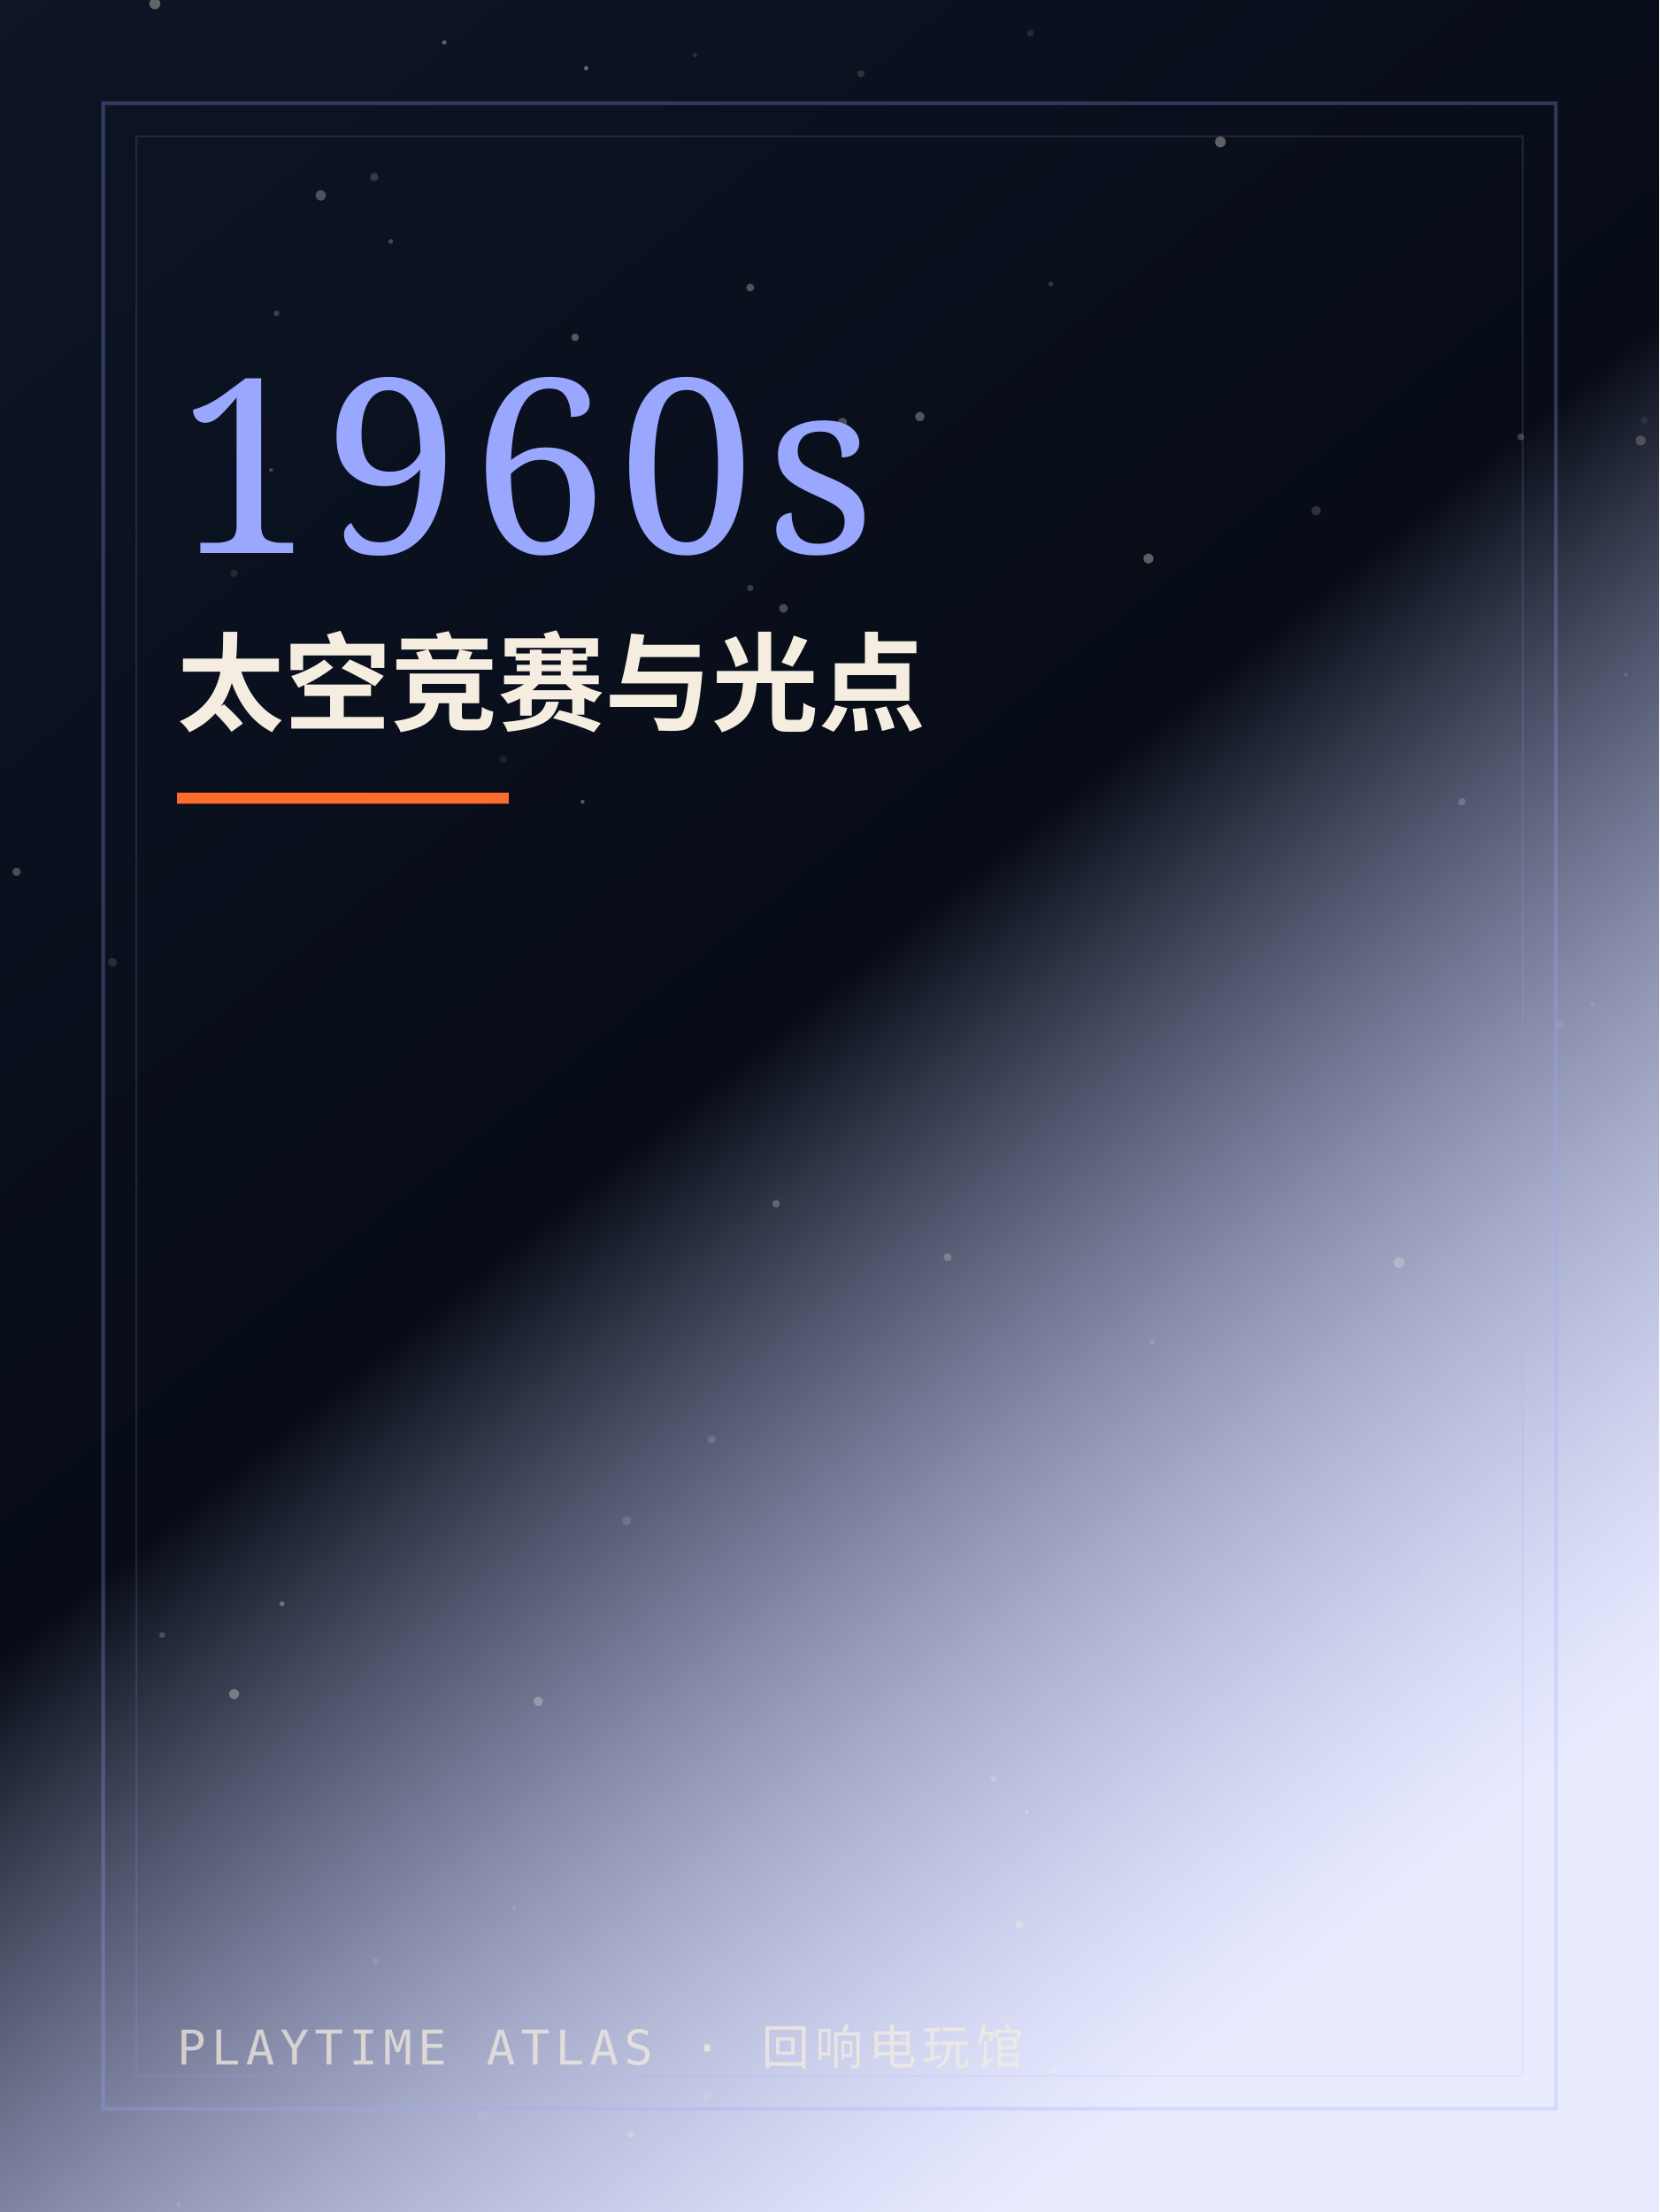
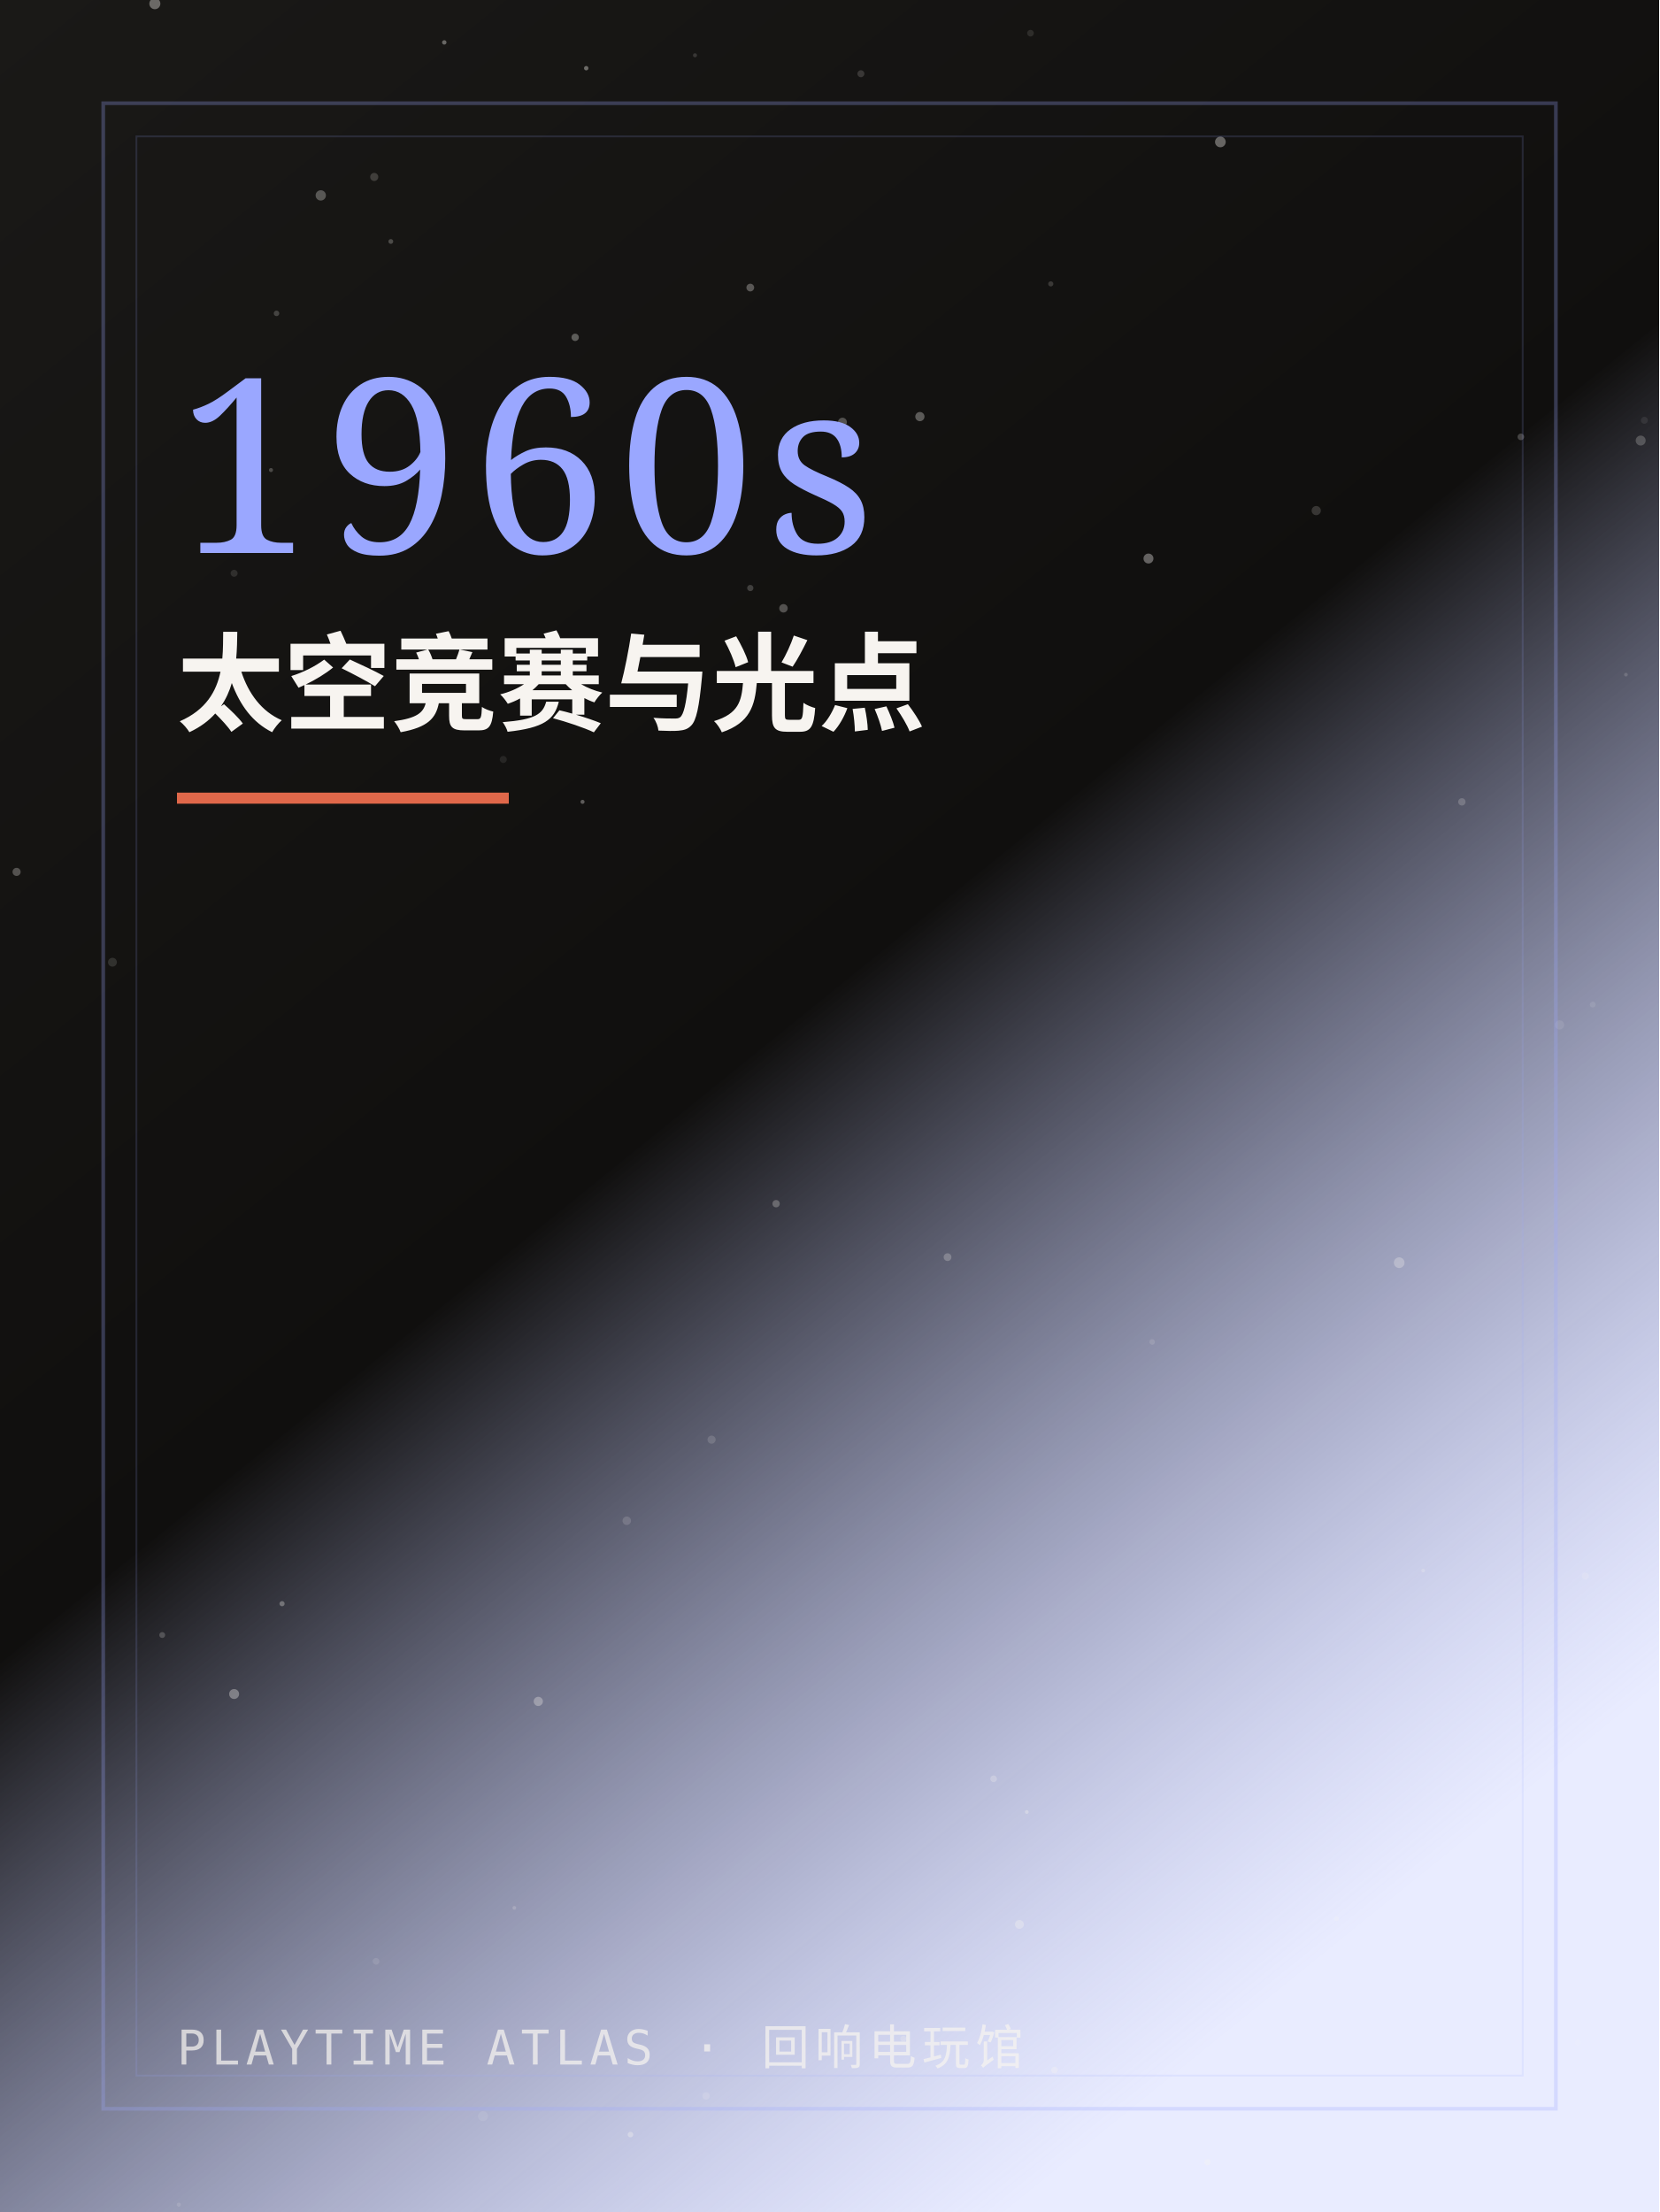
<svg xmlns="http://www.w3.org/2000/svg" viewBox="0 0 900 1200" width="900" height="1200" role="img" aria-label="1960s 太空竞赛与光点 年代海报">
  <defs>
    <linearGradient id="pg" x1="0" y1="0" x2="0.6" y2="1">
-       <stop offset="0%" stop-color="#0D1526" />
-       <stop offset="55%" stop-color="#070C16" />
+       <stop offset="0%" stop-color="#1A1917" />
+       <stop offset="55%" stop-color="#100F0E" />
      <stop offset="100%" stop-color="#9AA7FF" stop-opacity="0.22" />
    </linearGradient>
  </defs>
  <rect width="900" height="1200" fill="url(#pg)" />
-   <circle cx="61" cy="522" r="2.4" fill="#F4EDE0" opacity="0.13" />
-   <circle cx="490" cy="1106" r="1.6" fill="#F4EDE0" opacity="0.24" />
-   <circle cx="204" cy="1064" r="1.8" fill="#F4EDE0" opacity="0.11" />
-   <circle cx="340" cy="825" r="2.3" fill="#F4EDE0" opacity="0.15" />
-   <circle cx="793" cy="435" r="2.0" fill="#F4EDE0" opacity="0.20" />
-   <circle cx="241" cy="23" r="1.2" fill="#F4EDE0" opacity="0.36" />
-   <circle cx="846" cy="556" r="2.5" fill="#F4EDE0" opacity="0.10" />
-   <circle cx="84" cy="2" r="3.0" fill="#F4EDE0" opacity="0.37" />
-   <circle cx="421" cy="653" r="2.0" fill="#F4EDE0" opacity="0.26" />
-   <circle cx="860" cy="855" r="1.9" fill="#F4EDE0" opacity="0.15" />
-   <circle cx="625" cy="728" r="1.5" fill="#F4EDE0" opacity="0.13" />
-   <circle cx="312" cy="183" r="2.0" fill="#F4EDE0" opacity="0.32" />
-   <circle cx="714" cy="277" r="2.5" fill="#F4EDE0" opacity="0.17" />
-   <circle cx="127" cy="919" r="2.7" fill="#F4EDE0" opacity="0.34" />
-   <circle cx="825" cy="237" r="1.8" fill="#F4EDE0" opacity="0.23" />
-   <circle cx="383" cy="1137" r="2.0" fill="#F4EDE0" opacity="0.16" />
-   <circle cx="864" cy="545" r="1.6" fill="#F4EDE0" opacity="0.10" />
-   <circle cx="150" cy="170" r="1.5" fill="#F4EDE0" opacity="0.21" />
-   <circle cx="147" cy="255" r="1.1" fill="#F4EDE0" opacity="0.24" />
-   <circle cx="662" cy="77" r="2.9" fill="#F4EDE0" opacity="0.37" />
-   <circle cx="407" cy="156" r="2.1" fill="#F4EDE0" opacity="0.30" />
-   <circle cx="655" cy="1173" r="1.7" fill="#F4EDE0" opacity="0.32" />
-   <circle cx="882" cy="366" r="1.0" fill="#F4EDE0" opacity="0.16" />
-   <circle cx="318" cy="37" r="1.2" fill="#F4EDE0" opacity="0.38" />
-   <circle cx="203" cy="96" r="2.2" fill="#F4EDE0" opacity="0.18" />
-   <circle cx="892" cy="228" r="1.9" fill="#F4EDE0" opacity="0.08" />
-   <circle cx="127" cy="311" r="1.9" fill="#F4EDE0" opacity="0.12" />
-   <circle cx="539" cy="965" r="1.8" fill="#F4EDE0" opacity="0.25" />
-   <circle cx="570" cy="154" r="1.4" fill="#F4EDE0" opacity="0.17" />
-   <circle cx="890" cy="239" r="2.7" fill="#F4EDE0" opacity="0.22" />
-   <circle cx="377" cy="30" r="1.1" fill="#F4EDE0" opacity="0.15" />
-   <circle cx="88" cy="887" r="1.6" fill="#F4EDE0" opacity="0.21" />
-   <circle cx="273" cy="412" r="1.9" fill="#F4EDE0" opacity="0.09" />
-   <circle cx="212" cy="131" r="1.3" fill="#F4EDE0" opacity="0.24" />
-   <circle cx="9" cy="473" r="2.2" fill="#F4EDE0" opacity="0.28" />
-   <circle cx="499" cy="226" r="2.5" fill="#F4EDE0" opacity="0.32" />
-   <circle cx="342" cy="1158" r="1.5" fill="#F4EDE0" opacity="0.35" />
-   <circle cx="407" cy="319" r="1.7" fill="#F4EDE0" opacity="0.20" />
-   <circle cx="572" cy="1123" r="1.8" fill="#F4EDE0" opacity="0.29" />
-   <circle cx="725" cy="1041" r="1.3" fill="#F4EDE0" opacity="0.21" />
-   <circle cx="386" cy="781" r="2.2" fill="#F4EDE0" opacity="0.15" />
-   <circle cx="553" cy="1044" r="2.4" fill="#F4EDE0" opacity="0.32" />
-   <circle cx="623" cy="303" r="2.7" fill="#F4EDE0" opacity="0.36" />
-   <circle cx="153" cy="870" r="1.4" fill="#F4EDE0" opacity="0.31" />
-   <circle cx="559" cy="18" r="1.8" fill="#F4EDE0" opacity="0.11" />
-   <circle cx="262" cy="1148" r="2.7" fill="#F4EDE0" opacity="0.09" />
-   <circle cx="311" cy="293" r="2.4" fill="#F4EDE0" opacity="0.32" />
-   <circle cx="557" cy="983" r="1.0" fill="#F4EDE0" opacity="0.33" />
-   <circle cx="97" cy="1196" r="1.1" fill="#F4EDE0" opacity="0.14" />
-   <circle cx="457" cy="229" r="2.4" fill="#F4EDE0" opacity="0.28" />
-   <circle cx="467" cy="40" r="1.9" fill="#F4EDE0" opacity="0.16" />
-   <circle cx="772" cy="852" r="1.0" fill="#F4EDE0" opacity="0.22" />
-   <circle cx="856" cy="1108" r="1.6" fill="#F4EDE0" opacity="0.10" />
-   <circle cx="174" cy="106" r="2.8" fill="#F4EDE0" opacity="0.29" />
-   <circle cx="514" cy="682" r="2.1" fill="#F4EDE0" opacity="0.24" />
-   <circle cx="316" cy="435" r="1.1" fill="#F4EDE0" opacity="0.33" />
-   <circle cx="759" cy="685" r="2.9" fill="#F4EDE0" opacity="0.28" />
-   <circle cx="292" cy="923" r="2.5" fill="#F4EDE0" opacity="0.31" />
-   <circle cx="279" cy="1035" r="1.0" fill="#F4EDE0" opacity="0.19" />
-   <circle cx="425" cy="330" r="2.3" fill="#F4EDE0" opacity="0.28" />
+   <circle cx="61" cy="522" r="2.4" fill="#F7F4F0" opacity="0.13" />
+   <circle cx="490" cy="1106" r="1.6" fill="#F7F4F0" opacity="0.24" />
+   <circle cx="204" cy="1064" r="1.8" fill="#F7F4F0" opacity="0.11" />
+   <circle cx="340" cy="825" r="2.3" fill="#F7F4F0" opacity="0.15" />
+   <circle cx="793" cy="435" r="2.0" fill="#F7F4F0" opacity="0.20" />
+   <circle cx="241" cy="23" r="1.2" fill="#F7F4F0" opacity="0.36" />
+   <circle cx="846" cy="556" r="2.5" fill="#F7F4F0" opacity="0.10" />
+   <circle cx="84" cy="2" r="3.0" fill="#F7F4F0" opacity="0.37" />
+   <circle cx="421" cy="653" r="2.0" fill="#F7F4F0" opacity="0.26" />
+   <circle cx="860" cy="855" r="1.9" fill="#F7F4F0" opacity="0.15" />
+   <circle cx="625" cy="728" r="1.5" fill="#F7F4F0" opacity="0.13" />
+   <circle cx="312" cy="183" r="2.0" fill="#F7F4F0" opacity="0.32" />
+   <circle cx="714" cy="277" r="2.5" fill="#F7F4F0" opacity="0.17" />
+   <circle cx="127" cy="919" r="2.7" fill="#F7F4F0" opacity="0.34" />
+   <circle cx="825" cy="237" r="1.8" fill="#F7F4F0" opacity="0.23" />
+   <circle cx="383" cy="1137" r="2.0" fill="#F7F4F0" opacity="0.16" />
+   <circle cx="864" cy="545" r="1.6" fill="#F7F4F0" opacity="0.10" />
+   <circle cx="150" cy="170" r="1.5" fill="#F7F4F0" opacity="0.21" />
+   <circle cx="147" cy="255" r="1.1" fill="#F7F4F0" opacity="0.24" />
+   <circle cx="662" cy="77" r="2.9" fill="#F7F4F0" opacity="0.37" />
+   <circle cx="407" cy="156" r="2.1" fill="#F7F4F0" opacity="0.30" />
+   <circle cx="655" cy="1173" r="1.7" fill="#F7F4F0" opacity="0.32" />
+   <circle cx="882" cy="366" r="1.0" fill="#F7F4F0" opacity="0.16" />
+   <circle cx="318" cy="37" r="1.2" fill="#F7F4F0" opacity="0.38" />
+   <circle cx="203" cy="96" r="2.2" fill="#F7F4F0" opacity="0.18" />
+   <circle cx="892" cy="228" r="1.9" fill="#F7F4F0" opacity="0.08" />
+   <circle cx="127" cy="311" r="1.9" fill="#F7F4F0" opacity="0.12" />
+   <circle cx="539" cy="965" r="1.8" fill="#F7F4F0" opacity="0.25" />
+   <circle cx="570" cy="154" r="1.4" fill="#F7F4F0" opacity="0.17" />
+   <circle cx="890" cy="239" r="2.7" fill="#F7F4F0" opacity="0.22" />
+   <circle cx="377" cy="30" r="1.1" fill="#F7F4F0" opacity="0.15" />
+   <circle cx="88" cy="887" r="1.6" fill="#F7F4F0" opacity="0.21" />
+   <circle cx="273" cy="412" r="1.9" fill="#F7F4F0" opacity="0.09" />
+   <circle cx="212" cy="131" r="1.3" fill="#F7F4F0" opacity="0.24" />
+   <circle cx="9" cy="473" r="2.2" fill="#F7F4F0" opacity="0.28" />
+   <circle cx="499" cy="226" r="2.5" fill="#F7F4F0" opacity="0.32" />
+   <circle cx="342" cy="1158" r="1.5" fill="#F7F4F0" opacity="0.35" />
+   <circle cx="407" cy="319" r="1.7" fill="#F7F4F0" opacity="0.20" />
+   <circle cx="572" cy="1123" r="1.8" fill="#F7F4F0" opacity="0.29" />
+   <circle cx="725" cy="1041" r="1.3" fill="#F7F4F0" opacity="0.21" />
+   <circle cx="386" cy="781" r="2.2" fill="#F7F4F0" opacity="0.15" />
+   <circle cx="553" cy="1044" r="2.4" fill="#F7F4F0" opacity="0.32" />
+   <circle cx="623" cy="303" r="2.7" fill="#F7F4F0" opacity="0.36" />
+   <circle cx="153" cy="870" r="1.4" fill="#F7F4F0" opacity="0.31" />
+   <circle cx="559" cy="18" r="1.8" fill="#F7F4F0" opacity="0.11" />
+   <circle cx="262" cy="1148" r="2.7" fill="#F7F4F0" opacity="0.09" />
+   <circle cx="311" cy="293" r="2.4" fill="#F7F4F0" opacity="0.32" />
+   <circle cx="557" cy="983" r="1.0" fill="#F7F4F0" opacity="0.33" />
+   <circle cx="97" cy="1196" r="1.1" fill="#F7F4F0" opacity="0.14" />
+   <circle cx="457" cy="229" r="2.4" fill="#F7F4F0" opacity="0.28" />
+   <circle cx="467" cy="40" r="1.9" fill="#F7F4F0" opacity="0.16" />
+   <circle cx="772" cy="852" r="1.0" fill="#F7F4F0" opacity="0.22" />
+   <circle cx="856" cy="1108" r="1.6" fill="#F7F4F0" opacity="0.10" />
+   <circle cx="174" cy="106" r="2.8" fill="#F7F4F0" opacity="0.29" />
+   <circle cx="514" cy="682" r="2.1" fill="#F7F4F0" opacity="0.24" />
+   <circle cx="316" cy="435" r="1.1" fill="#F7F4F0" opacity="0.33" />
+   <circle cx="759" cy="685" r="2.9" fill="#F7F4F0" opacity="0.28" />
+   <circle cx="292" cy="923" r="2.5" fill="#F7F4F0" opacity="0.31" />
+   <circle cx="279" cy="1035" r="1.0" fill="#F7F4F0" opacity="0.19" />
+   <circle cx="425" cy="330" r="2.3" fill="#F7F4F0" opacity="0.28" />
  <g opacity="0.5">
    <rect x="56" y="56" width="788" height="1088" fill="none" stroke="#9AA7FF" stroke-width="2" opacity="0.55" />
    <rect x="74" y="74" width="752" height="1052" fill="none" stroke="#9AA7FF" stroke-width="1" opacity="0.3" />
  </g>
  <text x="96" y="300" font-family="Georgia, 'Songti SC', serif" font-size="132" fill="#9AA7FF" letter-spacing="6">1960s</text>
-   <text x="96" y="392" font-family="'PingFang SC', 'Noto Sans CJK SC', sans-serif" font-size="58" font-weight="600" fill="#F4EDE0">太空竞赛与光点</text>
-   <rect x="96" y="430" width="180" height="6" fill="#FF6B2C" />
-   <text x="96" y="1120" font-family="'SF Mono', Menlo, monospace" font-size="26" fill="#F4EDE0" opacity="0.72" letter-spacing="3">PLAYTIME ATLAS · 回响电玩馆</text>
+   <text x="96" y="392" font-family="'PingFang SC', 'Noto Sans CJK SC', sans-serif" font-size="58" font-weight="600" fill="#F7F4F0">太空竞赛与光点</text>
+   <rect x="96" y="430" width="180" height="6" fill="#E0684A" />
+   <text x="96" y="1120" font-family="'SF Mono', Menlo, monospace" font-size="26" fill="#F7F4F0" opacity="0.72" letter-spacing="3">PLAYTIME ATLAS · 回响电玩馆</text>
</svg>
